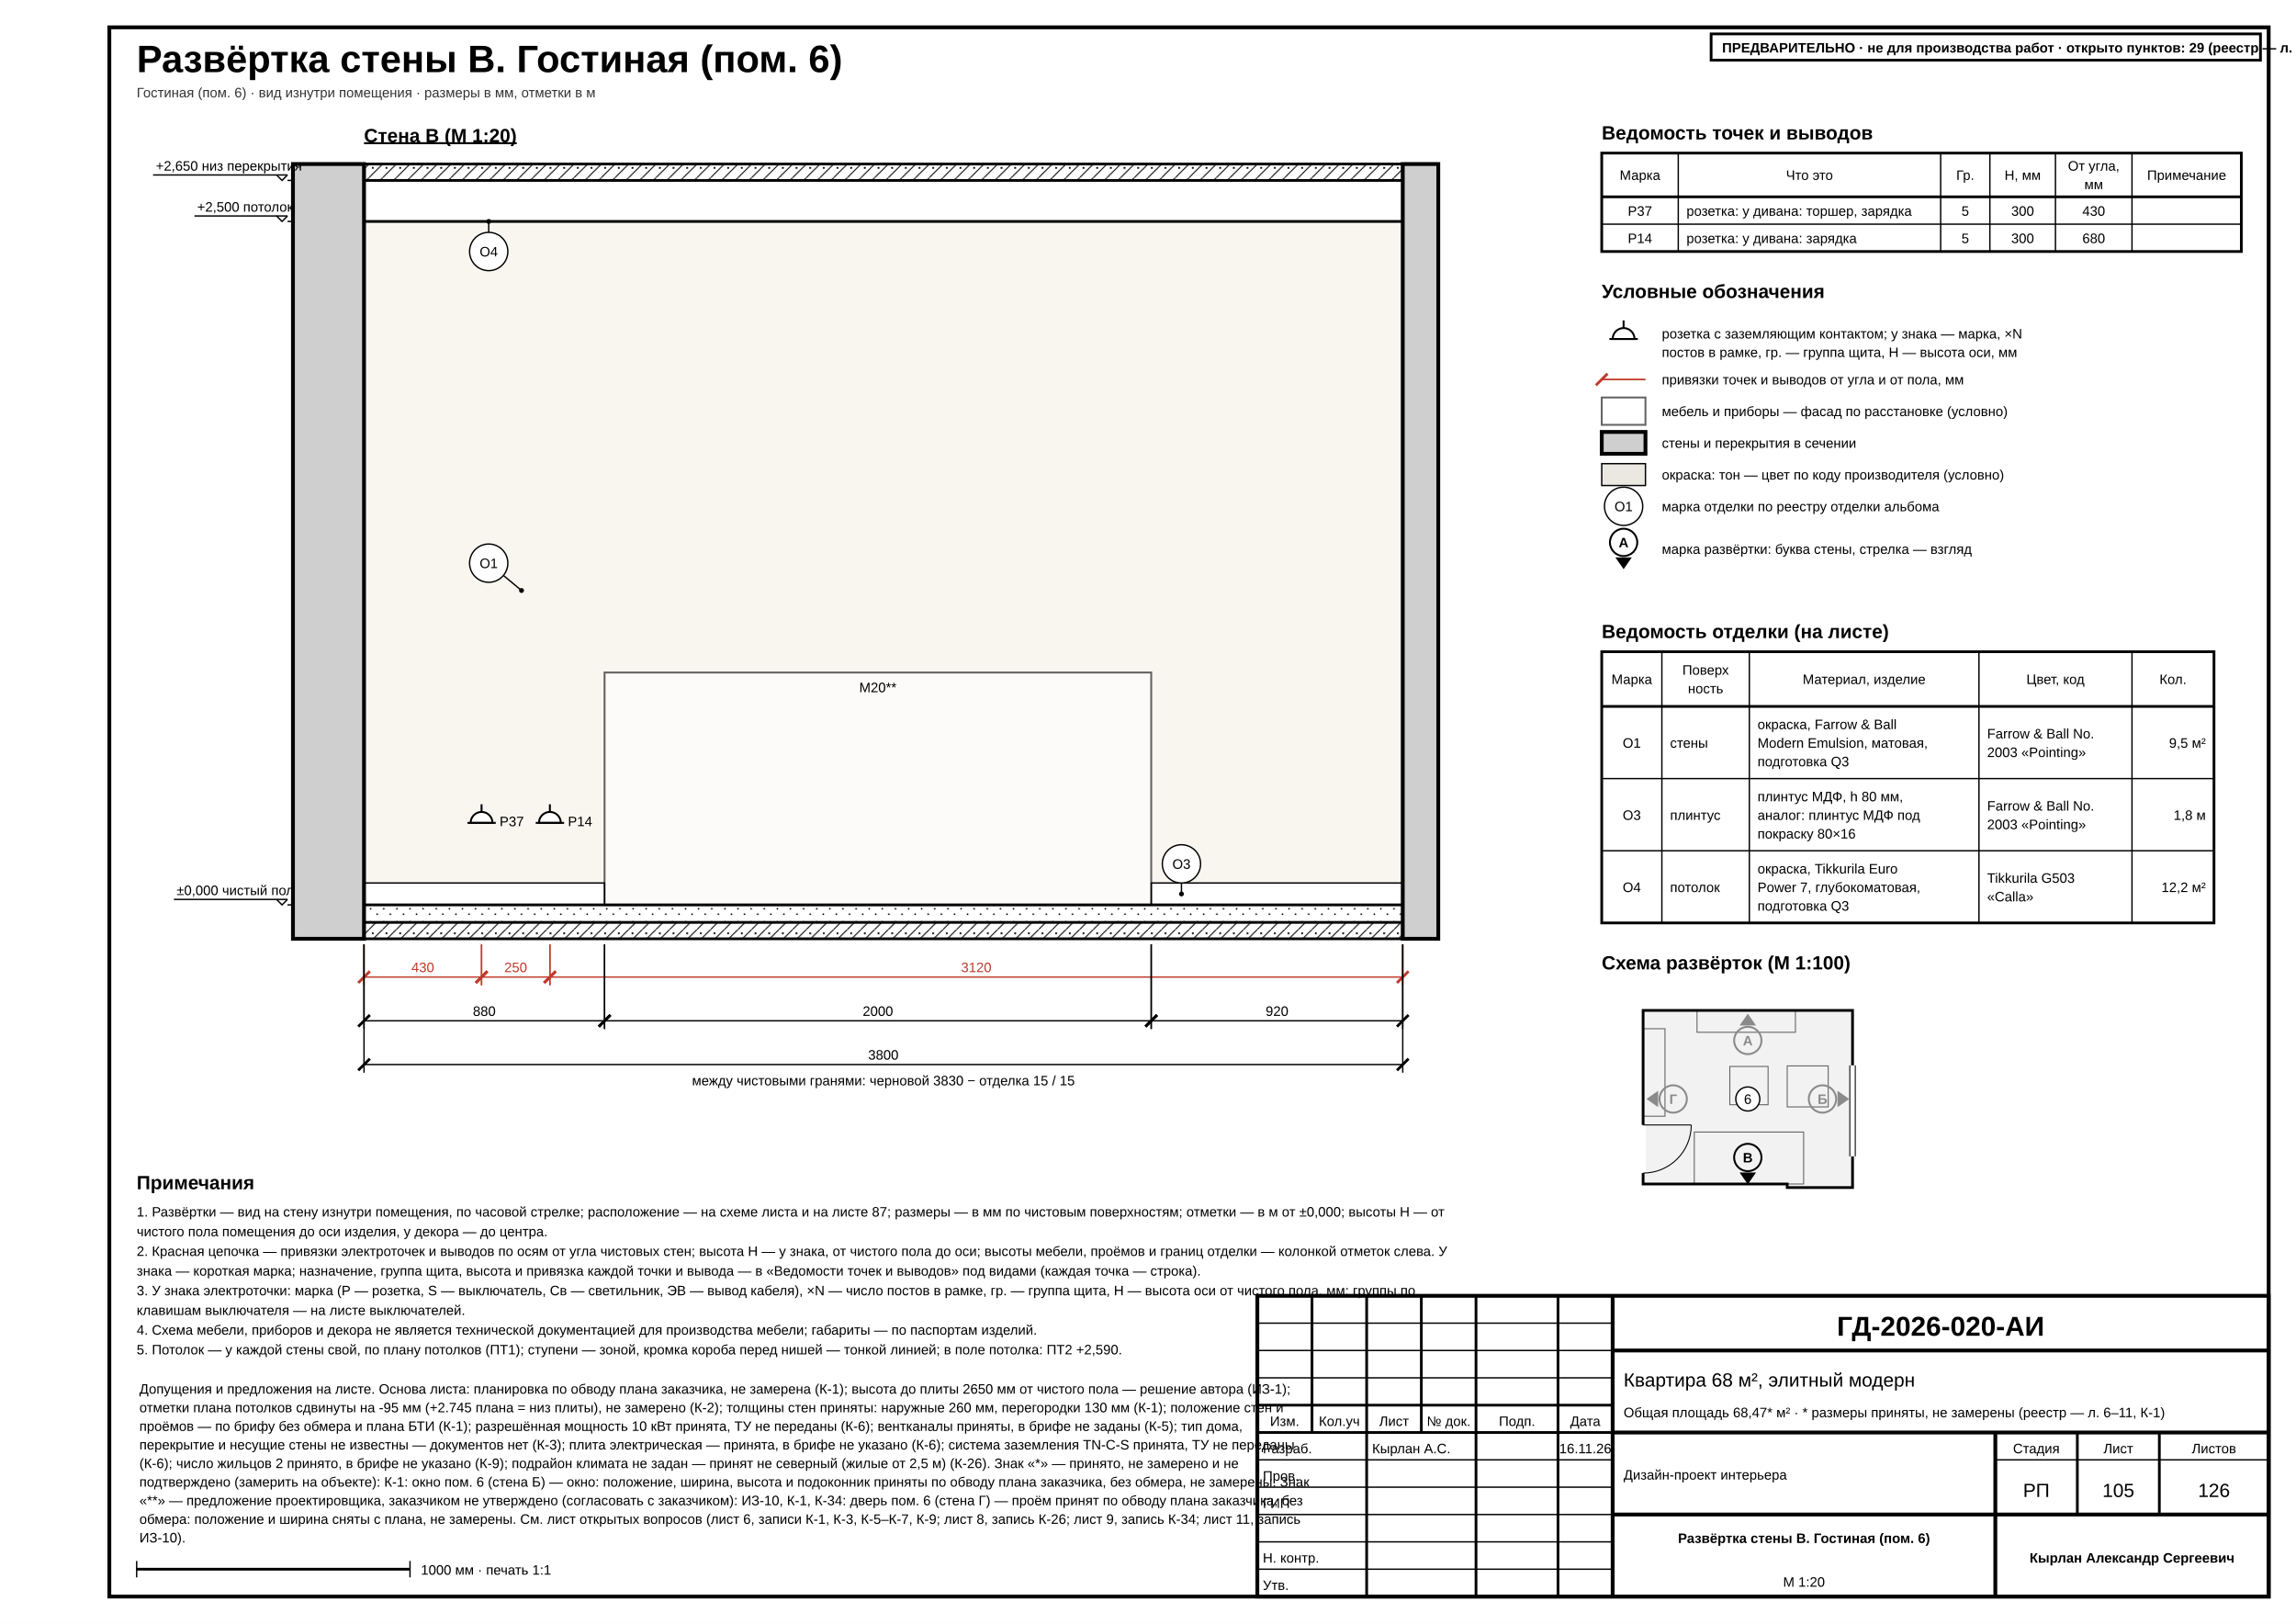
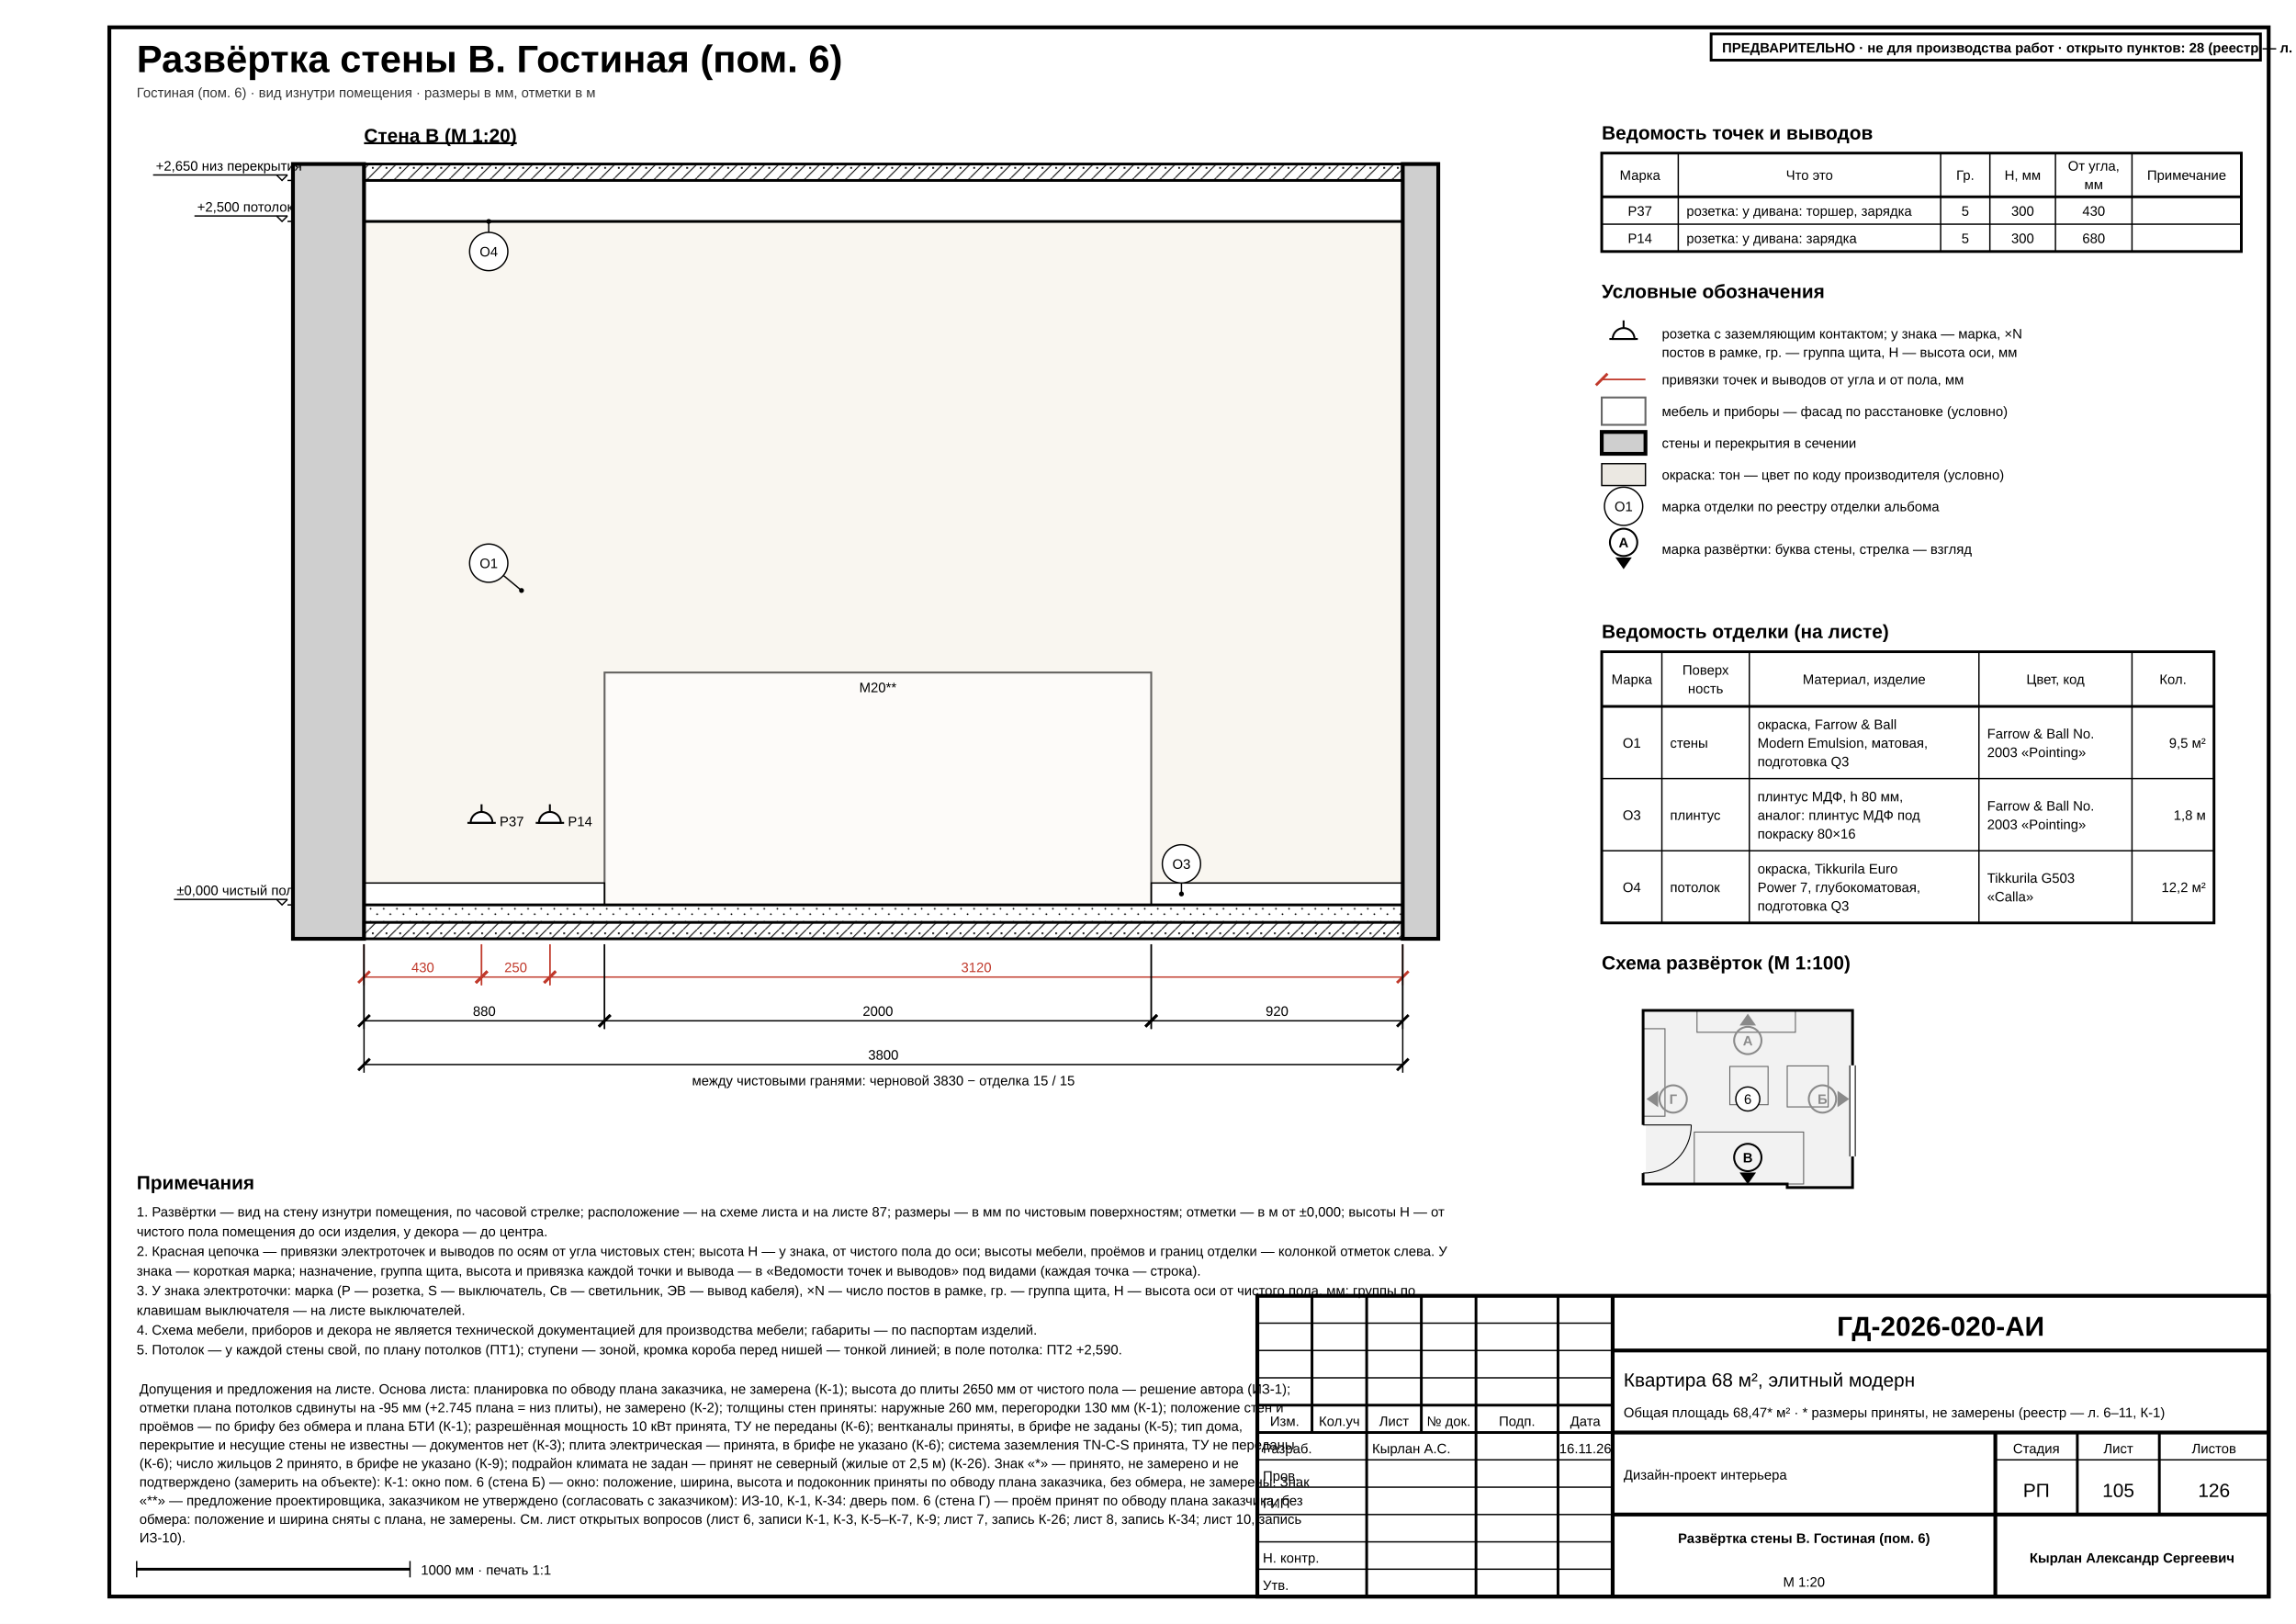
<svg xmlns="http://www.w3.org/2000/svg" width="420mm" height="297mm" viewBox="0 0 420 297" font-family="'GOST type A','ISOCPEUR','Arial Narrow',Arial,sans-serif" data-title="Развёртка стены В. Гостиная (пом. 6)" data-sheet="elevation" data-scale="1:20">
  <rect width="420" height="297" fill="#fff" />
  <rect x="20" y="5" width="395" height="287" fill="none" stroke="#000" stroke-width="0.7" />
  <g data-el="sheet-title">
    <text x="25" y="13.2" font-size="7" font-weight="700" fill="#000">Развёртка стены В. Гостиная (пом. 6)</text>
  </g>
  <text x="25" y="17.8" font-size="2.5" fill="#333">Гостиная (пом. 6) · вид изнутри помещения · размеры в мм, отметки в м</text>
  <defs>
    <pattern id="h-concrete" patternUnits="userSpaceOnUse" width="2.5" height="2.5">
      <line x1="0" y1="2.5" x2="2.5" y2="0" stroke="#000" stroke-width="0.18" />
      <circle cx="0.7" cy="0.7" r="0.18" fill="#000" />
    </pattern>
    <pattern id="h-screed" patternUnits="userSpaceOnUse" width="2.4" height="2.4">
      <circle cx="0.6" cy="0.6" r="0.16" fill="#000" />
      <circle cx="1.8" cy="1.6" r="0.16" fill="#000" />
    </pattern>
  </defs>
  <g data-el="view" data-scale="1:20" data-wall="C" data-mode="layer">
    <text x="66.59" y="26" font-size="3.5" font-weight="700" text-decoration="underline" fill="#000">Стена В (М 1:20)</text>
    <g data-el="finish-zones">
      <clipPath id="ez-r6C7065">
        <rect x="66.59" y="40.5" width="190" height="125" />
      </clipPath>
      <g clip-path="url(#ez-r6C7065)">
        <rect x="66.59" y="40.5" width="190" height="125" fill="#F3EFE3" fill-opacity="0.55" stroke="none" />
        <rect x="66.59" y="161.5" width="44" height="4" fill="#fff" stroke="#000" stroke-width="0.25" />
        <rect x="210.59" y="161.5" width="46" height="4" fill="#fff" stroke="#000" stroke-width="0.25" />
      </g>
    </g>
    <g data-el="openings" />
    <g data-el="furniture" opacity="0.6">
      <rect x="110.59" y="123" width="100" height="42.5" fill="#fff" stroke="#000" stroke-width="0.35" />
    </g>
    <text x="160.59" y="126.6" font-size="2.5" text-anchor="middle" fill="#000" textLength="4.75" lengthAdjust="spacingAndGlyphs">М20**</text>
    <g data-el="walls">
      <rect x="53.59" y="30" width="13" height="141.7" fill="#cfcfcf" stroke="#000" stroke-width="0.7" />
      <rect x="256.6" y="30" width="6.5" height="141.7" fill="#cfcfcf" stroke="#000" stroke-width="0.7" />
      <rect x="66.59" y="30" width="190" height="3" fill="url(#h-concrete)" stroke="#000" stroke-width="0.5" />
      <rect x="66.59" y="168.7" width="190" height="3" fill="url(#h-concrete)" stroke="#000" stroke-width="0.5" />
      <rect x="66.59" y="165.5" width="190" height="3.2" fill="url(#h-screed)" stroke="#000" stroke-width="0.25" />
      <line x1="66.59" y1="165.5" x2="256.6" y2="165.5" stroke="#000" stroke-width="0.5" />
    </g>
    <g data-el="ceiling">
      <line x1="66.59" y1="40.5" x2="256.6" y2="40.5" stroke="#000" stroke-width="0.5" />
    </g>
    <g data-el="el-points" />
    <g data-el="el-labels">
      <g data-el="el-point" data-kind="socket" data-id="Р14" data-x="100.59" data-y="150.5" data-h="300">
        <path d="M 98.59 150.5 A 2 2 0 0 1 102.59 150.5 Z" fill="#fff" stroke="#000" stroke-width="0.35" />
        <line x1="98" y1="150.5" x2="103.19" y2="150.5" stroke="#000" stroke-width="0.35" />
        <line x1="100.59" y1="148.5" x2="100.59" y2="147.1" stroke="#000" stroke-width="0.35" />
      </g>
      <g data-el="mark">
        <text x="103.89" y="151.1" font-size="2.5" fill="#000">Р14</text>
      </g>
      <g data-el="el-point" data-kind="socket" data-id="Р37" data-x="88.09" data-y="150.5" data-h="300">
        <path d="M 86.09 150.5 A 2 2 0 0 1 90.09 150.5 Z" fill="#fff" stroke="#000" stroke-width="0.35" />
        <line x1="85.5" y1="150.5" x2="90.69" y2="150.5" stroke="#000" stroke-width="0.35" />
        <line x1="88.09" y1="148.5" x2="88.09" y2="147.1" stroke="#000" stroke-width="0.35" />
      </g>
      <g data-el="mark">
        <text x="91.39" y="151.1" font-size="2.5" fill="#000">Р37</text>
      </g>
    </g>
    <g data-el="finish-marks">
      <g data-el="finish-mark" data-len="4.3">
        <line x1="92.08" y1="105.24" x2="95.4" y2="108" stroke="#000" stroke-width="0.25" />
        <circle cx="95.4" cy="108" r="0.45" fill="#000" />
        <circle cx="89.4" cy="103" r="3.5" fill="#fff" stroke="#000" stroke-width="0.25" />
        <text x="89.4" y="103.9" font-size="2.5" text-anchor="middle" fill="#000">О1</text>
      </g>
      <g data-el="finish-mark" data-len="2.0">
        <line x1="216.12" y1="161.5" x2="216.12" y2="163.5" stroke="#000" stroke-width="0.25" />
        <circle cx="216.12" cy="163.5" r="0.45" fill="#000" />
        <circle cx="216.12" cy="158" r="3.5" fill="#fff" stroke="#000" stroke-width="0.25" />
        <text x="216.12" y="158.9" font-size="2.5" text-anchor="middle" fill="#000">О3</text>
      </g>
      <g data-el="finish-mark" data-len="2.0">
        <line x1="89.4" y1="42.5" x2="89.4" y2="40.5" stroke="#000" stroke-width="0.25" />
        <circle cx="89.4" cy="40.5" r="0.45" fill="#000" />
        <circle cx="89.4" cy="46" r="3.5" fill="#fff" stroke="#000" stroke-width="0.25" />
        <text x="89.4" y="46.9" font-size="2.5" text-anchor="middle" fill="#000">О4</text>
      </g>
    </g>
    <g data-el="levels">
      <line x1="52.59" y1="165.5" x2="53.59" y2="165.5" stroke="#000" stroke-width="0.25" />
      <g data-el="level" data-v="0">
        <path d="M 50.59 164.5 L 51.59 165.5 L 52.59 164.5" fill="none" stroke="#000" stroke-width="0.25" />
        <line x1="52.59" y1="164.5" x2="31.81" y2="164.5" stroke="#000" stroke-width="0.25" />
        <text x="32.31" y="163.7" font-size="2.5" fill="#000">±0,000 чистый пол</text>
      </g>
      <line x1="52.59" y1="40.5" x2="53.59" y2="40.5" stroke="#000" stroke-width="0.25" />
      <g data-el="level" data-v="2500">
        <path d="M 50.59 39.5 L 51.59 40.5 L 52.59 39.5" fill="none" stroke="#000" stroke-width="0.25" />
        <line x1="52.59" y1="39.5" x2="35.57" y2="39.5" stroke="#000" stroke-width="0.25" />
        <text x="36.07" y="38.7" font-size="2.5" fill="#000">+2,500 потолок</text>
      </g>
      <line x1="52.59" y1="33" x2="53.59" y2="33" stroke="#000" stroke-width="0.25" />
      <g data-el="level" data-v="2650">
        <path d="M 50.59 32 L 51.59 33 L 52.59 32" fill="none" stroke="#000" stroke-width="0.25" />
        <line x1="52.59" y1="32" x2="28" y2="32" stroke="#000" stroke-width="0.25" />
        <text x="28.5" y="31.2" font-size="2.5" fill="#000">+2,650 низ перекрытия</text>
      </g>
    </g>
    <g data-el="dims">
      <g data-el="wall-length" data-fin="3800" data-rough="3830" data-l="15" data-r="15" data-room="6" data-wall="C" data-lw="B" data-rw="D" data-cl="6225" data-cr="6225">
        <text x="161.6" y="198.5" font-size="2.5" text-anchor="middle" fill="#000">между чистовыми гранями: черновой 3830 − отделка 15 / 15</text>
      </g>
      <g data-a="r6C7065u0" data-b="r6C7065u430" data-dir="h">
        <line x1="66.59" y1="172.7" x2="66.59" y2="180.2" stroke="#c0392b" stroke-width="0.25" />
        <line x1="88.09" y1="172.7" x2="88.09" y2="180.2" stroke="#c0392b" stroke-width="0.25" />
        <line x1="66.59" y1="178.7" x2="88.09" y2="178.7" stroke="#c0392b" stroke-width="0.25" />
        <line x1="65.53" y1="179.76" x2="67.66" y2="177.64" stroke="#c0392b" stroke-width="0.5" />
        <line x1="87.03" y1="179.76" x2="89.16" y2="177.64" stroke="#c0392b" stroke-width="0.5" />
        <text x="77.34" y="177.8" font-size="2.5" text-anchor="middle" fill="#c0392b">430</text>
      </g>
      <g data-a="r6C7065u430" data-b="r6C7065u680" data-dir="h">
        <line x1="88.09" y1="172.7" x2="88.09" y2="180.2" stroke="#c0392b" stroke-width="0.25" />
        <line x1="100.59" y1="172.7" x2="100.59" y2="180.2" stroke="#c0392b" stroke-width="0.25" />
        <line x1="88.09" y1="178.7" x2="100.59" y2="178.7" stroke="#c0392b" stroke-width="0.25" />
        <line x1="87.03" y1="179.76" x2="89.16" y2="177.64" stroke="#c0392b" stroke-width="0.5" />
        <line x1="99.53" y1="179.76" x2="101.66" y2="177.64" stroke="#c0392b" stroke-width="0.5" />
        <text x="94.34" y="177.8" font-size="2.5" text-anchor="middle" fill="#c0392b">250</text>
      </g>
      <g data-a="r6C7065u680" data-b="r6C7065u3800" data-dir="h">
        <line x1="100.59" y1="172.7" x2="100.59" y2="180.2" stroke="#c0392b" stroke-width="0.25" />
        <line x1="256.6" y1="172.7" x2="256.6" y2="180.2" stroke="#c0392b" stroke-width="0.25" />
        <line x1="100.59" y1="178.7" x2="256.6" y2="178.7" stroke="#c0392b" stroke-width="0.25" />
        <line x1="99.53" y1="179.76" x2="101.66" y2="177.64" stroke="#c0392b" stroke-width="0.5" />
        <line x1="255.54" y1="179.76" x2="257.66" y2="177.64" stroke="#c0392b" stroke-width="0.5" />
        <text x="178.59" y="177.8" font-size="2.5" text-anchor="middle" fill="#c0392b">3120</text>
      </g>
      <g data-a="r6C7065u0" data-b="r6C7065u880" data-dir="h">
        <line x1="66.59" y1="172.7" x2="66.59" y2="188.2" stroke="#000" stroke-width="0.25" />
        <line x1="110.59" y1="172.7" x2="110.59" y2="188.2" stroke="#000" stroke-width="0.25" />
        <line x1="66.59" y1="186.7" x2="110.59" y2="186.7" stroke="#000" stroke-width="0.25" />
        <line x1="65.53" y1="187.76" x2="67.66" y2="185.64" stroke="#000" stroke-width="0.5" />
        <line x1="109.53" y1="187.76" x2="111.66" y2="185.64" stroke="#000" stroke-width="0.5" />
        <text x="88.59" y="185.8" font-size="2.5" text-anchor="middle" fill="#000">880</text>
      </g>
      <g data-a="r6C7065u880" data-b="r6C7065u2880" data-dir="h">
        <line x1="110.59" y1="172.7" x2="110.59" y2="188.2" stroke="#000" stroke-width="0.25" />
        <line x1="210.59" y1="172.7" x2="210.59" y2="188.2" stroke="#000" stroke-width="0.25" />
        <line x1="110.59" y1="186.7" x2="210.59" y2="186.7" stroke="#000" stroke-width="0.25" />
        <line x1="109.53" y1="187.76" x2="111.66" y2="185.64" stroke="#000" stroke-width="0.5" />
        <line x1="209.53" y1="187.76" x2="211.66" y2="185.64" stroke="#000" stroke-width="0.5" />
        <text x="160.59" y="185.8" font-size="2.5" text-anchor="middle" fill="#000">2000</text>
      </g>
      <g data-a="r6C7065u2880" data-b="r6C7065u3800" data-dir="h">
        <line x1="210.59" y1="172.7" x2="210.59" y2="188.2" stroke="#000" stroke-width="0.25" />
        <line x1="256.6" y1="172.7" x2="256.6" y2="188.2" stroke="#000" stroke-width="0.25" />
        <line x1="210.59" y1="186.7" x2="256.6" y2="186.7" stroke="#000" stroke-width="0.25" />
        <line x1="209.53" y1="187.76" x2="211.66" y2="185.64" stroke="#000" stroke-width="0.5" />
        <line x1="255.54" y1="187.76" x2="257.66" y2="185.64" stroke="#000" stroke-width="0.5" />
        <text x="233.6" y="185.8" font-size="2.5" text-anchor="middle" fill="#000">920</text>
      </g>
      <g data-a="r6C7065u0" data-b="r6C7065u3800" data-dir="h" data-control="1" data-total="1">
        <line x1="66.59" y1="172.7" x2="66.59" y2="196.2" stroke="#000" stroke-width="0.25" />
        <line x1="256.6" y1="172.7" x2="256.6" y2="196.2" stroke="#000" stroke-width="0.25" />
        <line x1="66.59" y1="194.7" x2="256.6" y2="194.7" stroke="#000" stroke-width="0.25" />
        <line x1="65.53" y1="195.76" x2="67.66" y2="193.64" stroke="#000" stroke-width="0.5" />
        <line x1="255.54" y1="195.76" x2="257.66" y2="193.64" stroke="#000" stroke-width="0.5" />
        <text x="161.59" y="193.8" font-size="2.5" text-anchor="middle" fill="#000">3800</text>
      </g>
    </g>
  </g>
  <g data-el="anchor-table">
    <text x="293" y="25.5" font-size="3.5" font-weight="700" fill="#000">Ведомость точек и выводов</text>
    <rect x="293" y="28" width="117" height="18" fill="none" stroke="#000" stroke-width="0.5" />
    <line x1="293" y1="36" x2="410" y2="36" stroke="#000" stroke-width="0.5" />
    <text x="300" y="32.9" font-size="2.5" text-anchor="middle" fill="#000">Марка</text>
    <line x1="307" y1="28" x2="307" y2="46" stroke="#000" stroke-width="0.25" />
    <text x="331" y="32.9" font-size="2.5" text-anchor="middle" fill="#000">Что это</text>
    <line x1="355" y1="28" x2="355" y2="46" stroke="#000" stroke-width="0.25" />
    <text x="359.5" y="32.9" font-size="2.5" text-anchor="middle" fill="#000">Гр.</text>
    <line x1="364" y1="28" x2="364" y2="46" stroke="#000" stroke-width="0.25" />
    <text x="370" y="32.9" font-size="2.5" text-anchor="middle" fill="#000">Н, мм</text>
    <line x1="376" y1="28" x2="376" y2="46" stroke="#000" stroke-width="0.25" />
    <text x="383" y="31.2" font-size="2.5" text-anchor="middle" fill="#000">От угла,</text>
    <text x="383" y="34.6" font-size="2.5" text-anchor="middle" fill="#000">мм</text>
    <line x1="390" y1="28" x2="390" y2="46" stroke="#000" stroke-width="0.25" />
    <text x="400" y="32.9" font-size="2.5" text-anchor="middle" fill="#000">Примечание</text>
    <g data-el="anchor-row" data-kind="el" data-mark="Р37" data-wall="В" data-u="430" data-h="300">
      <text x="300" y="39.45" font-size="2.5" text-anchor="middle" data-fit="11" fill="#000">Р37</text>
      <text x="308.5" y="39.45" font-size="2.5" data-fit="45" fill="#000">розетка: у дивана: торшер, зарядка</text>
      <text x="359.5" y="39.45" font-size="2.5" text-anchor="middle" data-fit="6" fill="#000">5</text>
      <text x="370" y="39.45" font-size="2.5" text-anchor="middle" data-fit="9" fill="#000">300</text>
      <text x="383" y="39.45" font-size="2.5" text-anchor="middle" data-fit="11" fill="#000">430</text>
      <text x="391.5" y="39.45" font-size="2.5" data-fit="17" fill="#000" />
    </g>
    <line x1="293" y1="41" x2="410" y2="41" stroke="#000" stroke-width="0.25" />
    <g data-el="anchor-row" data-kind="el" data-mark="Р14" data-wall="В" data-u="680" data-h="300">
      <text x="300" y="44.45" font-size="2.5" text-anchor="middle" data-fit="11" fill="#000">Р14</text>
      <text x="308.5" y="44.45" font-size="2.5" data-fit="45" fill="#000">розетка: у дивана: зарядка</text>
      <text x="359.5" y="44.45" font-size="2.5" text-anchor="middle" data-fit="6" fill="#000">5</text>
      <text x="370" y="44.45" font-size="2.5" text-anchor="middle" data-fit="9" fill="#000">300</text>
      <text x="383" y="44.45" font-size="2.5" text-anchor="middle" data-fit="11" fill="#000">680</text>
      <text x="391.5" y="44.45" font-size="2.5" data-fit="17" fill="#000" />
    </g>
  </g>
  <g data-el="legend">
    <text x="293" y="54.5" font-size="3.5" font-weight="700" fill="#000">Условные обозначения</text>
    <g>
      <path d="M 295 62 A 2 2 0 0 1 299 62 Z" fill="#fff" stroke="#000" stroke-width="0.35" />
      <line x1="294.4" y1="62" x2="299.6" y2="62" stroke="#000" stroke-width="0.35" />
      <line x1="297" y1="60" x2="297" y2="58.6" stroke="#000" stroke-width="0.35" />
    </g>
    <text x="304" y="61.9" font-size="2.5" fill="#000">розетка с заземляющим контактом; у знака — марка, ×N</text>
    <text x="304" y="65.3" font-size="2.5" fill="#000">постов в рамке, гр. — группа щита, Н — высота оси, мм</text>
    <g>
      <line x1="291.94" y1="70.46" x2="294.06" y2="68.34" stroke="#c0392b" stroke-width="0.5" />
      <rect x="293" y="69.25" width="8" height="0.3" fill="#c0392b" />
    </g>
    <text x="304" y="70.3" font-size="2.5" fill="#000">привязки точек и выводов от угла и от пола, мм</text>
    <g>
      <rect x="293" y="72.7" width="8" height="5" fill="#fff" stroke="#000" stroke-width="0.35" opacity="0.6" />
    </g>
    <text x="304" y="76.1" font-size="2.5" fill="#000">мебель и приборы — фасад по расстановке (условно)</text>
    <g>
      <rect x="293" y="79" width="8" height="4" fill="#cfcfcf" stroke="#000" stroke-width="0.7" />
    </g>
    <text x="304" y="81.9" font-size="2.5" fill="#000">стены и перекрытия в сечении</text>
    <g>
      <rect x="293" y="84.8" width="8" height="4" fill="#dbd5ca" fill-opacity="0.55" stroke="#000" stroke-width="0.25" />
    </g>
    <text x="304" y="87.7" font-size="2.5" fill="#000">окраска: тон — цвет по коду производителя (условно)</text>
    <g>
      <text x="297" y="93.5" font-size="2.5" text-anchor="middle" fill="#000">О1</text>
      <circle cx="297" cy="92.6" r="3.5" fill="none" stroke="#000" stroke-width="0.25" />
    </g>
    <text x="304" y="93.5" font-size="2.5" fill="#000">марка отделки по реестру отделки альбома</text>
    <g>
      <g data-wall="C">
        <text x="297" y="100.1" font-size="2.5" text-anchor="middle" font-weight="700" fill="#000">А</text>
        <path d="M 297 104.1 L 295.5 101.95 L 298.5 101.95 Z" fill="#000" />
        <circle cx="297" cy="99.2" r="2.5" fill="none" stroke="#000" stroke-width="0.35" />
      </g>
    </g>
    <text x="304" y="101.3" font-size="2.5" fill="#000">марка развёртки: буква стены, стрелка — взгляд</text>
  </g>
  <g data-el="finish-table">
    <text x="293" y="116.7" font-size="3.5" font-weight="700" fill="#000">Ведомость отделки (на листе)</text>
    <rect x="293" y="119.2" width="112" height="49.6" fill="none" stroke="#000" stroke-width="0.5" />
    <line x1="293" y1="129.2" x2="405" y2="129.2" stroke="#000" stroke-width="0.5" />
    <text x="298.5" y="125.1" font-size="2.5" text-anchor="middle" fill="#000">Марка</text>
    <line x1="304" y1="119.2" x2="304" y2="168.8" stroke="#000" stroke-width="0.25" />
    <text x="312" y="123.4" font-size="2.5" text-anchor="middle" fill="#000">Поверх</text>
    <text x="312" y="126.8" font-size="2.5" text-anchor="middle" fill="#000">ность</text>
    <line x1="320" y1="119.2" x2="320" y2="168.8" stroke="#000" stroke-width="0.25" />
    <text x="341" y="125.1" font-size="2.5" text-anchor="middle" fill="#000">Материал, изделие</text>
    <line x1="362" y1="119.2" x2="362" y2="168.8" stroke="#000" stroke-width="0.25" />
    <text x="376" y="125.1" font-size="2.5" text-anchor="middle" fill="#000">Цвет, код</text>
    <line x1="390" y1="119.2" x2="390" y2="168.8" stroke="#000" stroke-width="0.25" />
    <text x="397.5" y="125.1" font-size="2.5" text-anchor="middle" fill="#000">Кол.</text>
    <g>
      <text x="298.5" y="136.75" font-size="2.5" text-anchor="middle" fill="#000">О1</text>
      <text x="305.5" y="136.75" font-size="2.5" fill="#000">стены</text>
      <text x="321.5" y="133.35" font-size="2.5" fill="#000">окраска, Farrow &amp; Ball</text>
      <text x="321.5" y="136.75" font-size="2.5" fill="#000">Modern Emulsion, матовая,</text>
      <text x="321.5" y="140.15" font-size="2.5" fill="#000">подготовка Q3</text>
      <text x="363.5" y="135.05" font-size="2.5" fill="#000">Farrow &amp; Ball No.</text>
      <text x="363.5" y="138.45" font-size="2.5" fill="#000">2003 «Pointing»</text>
      <text x="403.5" y="136.75" font-size="2.5" text-anchor="end" fill="#000">9,5 м²</text>
    </g>
    <line x1="293" y1="142.4" x2="405" y2="142.4" stroke="#000" stroke-width="0.25" />
    <g>
      <text x="298.5" y="149.95" font-size="2.5" text-anchor="middle" fill="#000">О3</text>
      <text x="305.5" y="149.95" font-size="2.5" fill="#000">плинтус</text>
      <text x="321.5" y="146.55" font-size="2.5" fill="#000">плинтус МДФ, h 80 мм,</text>
      <text x="321.5" y="149.95" font-size="2.5" fill="#000">аналог: плинтус МДФ под</text>
      <text x="321.5" y="153.35" font-size="2.5" fill="#000">покраску 80×16</text>
      <text x="363.5" y="148.25" font-size="2.5" fill="#000">Farrow &amp; Ball No.</text>
      <text x="363.5" y="151.65" font-size="2.5" fill="#000">2003 «Pointing»</text>
      <text x="403.5" y="149.95" font-size="2.5" text-anchor="end" fill="#000">1,8 м</text>
    </g>
    <line x1="293" y1="155.6" x2="405" y2="155.6" stroke="#000" stroke-width="0.25" />
    <g>
      <text x="298.5" y="163.15" font-size="2.5" text-anchor="middle" fill="#000">О4</text>
      <text x="305.5" y="163.15" font-size="2.5" fill="#000">потолок</text>
      <text x="321.5" y="159.75" font-size="2.5" fill="#000">окраска, Tikkurila Euro</text>
      <text x="321.5" y="163.15" font-size="2.5" fill="#000">Power 7, глубокоматовая,</text>
      <text x="321.5" y="166.55" font-size="2.5" fill="#000">подготовка Q3</text>
      <text x="363.5" y="161.45" font-size="2.5" fill="#000">Tikkurila G503</text>
      <text x="363.5" y="164.85" font-size="2.5" fill="#000">«Calla»</text>
      <text x="403.5" y="163.15" font-size="2.5" text-anchor="end" fill="#000">12,2 м²</text>
    </g>
  </g>
  <g data-el="elev-key">
    <text x="293" y="177.3" font-size="3.5" font-weight="700" fill="#000">Схема развёрток (М 1:100)</text>
    <path d="M 300.57 184.8 L 338.88 184.8 L 338.88 217.2 L 326.93 217.2 L 326.93 216.55 L 300.57 216.55 Z" fill="#f2f2f2" stroke="#000" stroke-width="0.5" />
    <g opacity="0.6">
      <rect x="310.43" y="184.8" width="18" height="4" fill="none" stroke="#000" stroke-width="0.18" />
      <rect x="309.93" y="207.05" width="20" height="9.5" fill="none" stroke="#000" stroke-width="0.18" />
      <rect x="300.57" y="188.15" width="4" height="16" fill="none" stroke="#000" stroke-width="0.18" />
      <rect x="316.43" y="195.05" width="7" height="7" fill="none" stroke="#000" stroke-width="0.18" />
      <rect x="326.93" y="194.95" width="7.5" height="7.5" fill="none" stroke="#000" stroke-width="0.18" />
    </g>
    <rect x="300.07" y="205.75" width="1" height="8.8" fill="#fff" stroke="none" />
    <line x1="300.57" y1="205.75" x2="309.38" y2="205.75" stroke="#000" stroke-width="0.18" />
    <path d="M 309.38 205.75 A 8.8 8.8 0 0 1 300.57 214.55" fill="none" stroke="#000" stroke-width="0.18" />
    <rect x="338.38" y="194.85" width="1" height="16.65" fill="#fff" stroke="none" />
    <line x1="338.38" y1="194.85" x2="338.38" y2="211.5" stroke="#000" stroke-width="0.18" />
    <line x1="339.38" y1="194.85" x2="339.38" y2="211.5" stroke="#000" stroke-width="0.18" />
    <g data-el="elev-mark" data-wall="A">
      <text x="319.72" y="191.2" font-size="2.5" text-anchor="middle" font-weight="700" fill="#8a8a8a">А</text>
      <path d="M 319.72 185.4 L 321.22 187.55 L 318.22 187.55 Z" fill="#8a8a8a" />
      <circle cx="319.72" cy="190.3" r="2.5" fill="none" stroke="#8a8a8a" stroke-width="0.35" />
    </g>
    <g data-el="elev-mark" data-wall="B">
      <text x="333.38" y="201.9" font-size="2.5" text-anchor="middle" font-weight="700" fill="#8a8a8a">Б</text>
      <path d="M 338.27 201 L 336.13 202.5 L 336.13 199.5 Z" fill="#8a8a8a" />
      <circle cx="333.38" cy="201" r="2.5" fill="none" stroke="#8a8a8a" stroke-width="0.35" />
    </g>
    <g data-el="elev-mark" data-wall="C">
      <text x="319.72" y="212.6" font-size="2.5" text-anchor="middle" font-weight="700" fill="#000">В</text>
      <path d="M 319.72 216.6 L 318.22 214.45 L 321.22 214.45 Z" fill="#000" />
      <circle cx="319.72" cy="211.7" r="2.5" fill="none" stroke="#000" stroke-width="0.35" />
    </g>
    <g data-el="elev-mark" data-wall="D">
      <text x="306.07" y="201.9" font-size="2.5" text-anchor="middle" font-weight="700" fill="#8a8a8a">Г</text>
      <path d="M 301.18 201 L 303.32 199.5 L 303.32 202.5 Z" fill="#8a8a8a" />
      <circle cx="306.07" cy="201" r="2.5" fill="none" stroke="#8a8a8a" stroke-width="0.35" />
    </g>
    <g data-el="room-mark">
      <circle cx="319.72" cy="201" r="2.2" fill="#fff" stroke="#000" stroke-width="0.25" />
      <text x="319.72" y="201.9" font-size="2.5" text-anchor="middle" fill="#000">6</text>
    </g>
  </g>
  <g data-el="ref-back" data-target="87" />
  <g data-el="notes">
    <text x="25" y="217.5" font-size="3.5" font-weight="700" fill="#000">Примечания</text>
    <text x="25" y="222.5" font-size="2.5" fill="#000">1. Развёртки — вид на стену изнутри помещения, по часовой стрелке; расположение — на схеме листа и на листе 87; размеры — в мм по чистовым поверхностям; отметки — в м от ±0,000; высоты Н — от</text>
    <text x="25" y="226.1" font-size="2.5" fill="#000">чистого пола помещения до оси изделия, у декора — до центра.</text>
    <text x="25" y="229.7" font-size="2.5" fill="#000">2. Красная цепочка — привязки электроточек и выводов по осям от угла чистовых стен; высота Н — у знака, от чистого пола до оси; высоты мебели, проёмов и границ отделки — колонкой отметок слева. У</text>
    <text x="25" y="233.3" font-size="2.5" fill="#000">знака — короткая марка; назначение, группа щита, высота и привязка каждой точки и вывода — в «Ведомости точек и выводов» под видами (каждая точка — строка).</text>
    <text x="25" y="236.9" font-size="2.5" fill="#000">3. У знака электроточки: марка (Р — розетка, S — выключатель, Св — светильник, ЭВ — вывод кабеля), ×N — число постов в рамке, гр. — группа щита, Н — высота оси от чистого пола, мм; группы по</text>
    <text x="25" y="240.5" font-size="2.5" fill="#000">клавишам выключателя — на листе выключателей.</text>
    <text x="25" y="244.1" font-size="2.5" fill="#000">4. Схема мебели, приборов и декора не является технической документацией для производства мебели; габариты — по паспортам изделий.</text>
    <text x="25" y="247.7" font-size="2.5" fill="#000">5. Потолок — у каждой стены свой, по плану потолков (ПТ1); ступени — зоной, кромка короба перед нишей — тонкой линией; в поле потолка: ПТ2 +2,590.</text>
  </g>
  <g data-el="scale-bar">
    <line x1="25" y1="287" x2="75" y2="287" stroke="#000" stroke-width="0.5" />
    <line x1="25" y1="285.5" x2="25" y2="288.5" stroke="#000" stroke-width="0.25" />
    <line x1="75" y1="285.5" x2="75" y2="288.5" stroke="#000" stroke-width="0.25" />
    <text x="77" y="288" font-size="2.5" fill="#000">1000 мм · печать 1:1</text>
  </g>
  <g data-el="assumed-notes" data-flags="furniture:М20|window:r6:0|door:r6:0" data-ids="ИЗ-10 К-1 К-2 К-3 К-5 К-6 К-7 К-9 К-26 К-34" data-level="1">
    <text x="25.5" y="254.9" font-size="2.5" fill="#000">Допущения и предложения на листе. Основа листа: планировка по обводу плана заказчика, не замерена (К-1); высота до плиты 2650 мм от чистого пола — решение автора (ИЗ-1);</text>
    <text x="25.5" y="258.3" font-size="2.5" fill="#000">отметки плана потолков сдвинуты на -95 мм (+2.745 плана = низ плиты), не замерено (К-2); толщины стен приняты: наружные 260 мм, перегородки 130 мм (К-1); положение стен и</text>
    <text x="25.5" y="261.7" font-size="2.5" fill="#000">проёмов — по брифу без обмера и плана БТИ (К-1); разрешённая мощность 10 кВт принята, ТУ не переданы (К-6); вентканалы приняты, в брифе не заданы (К-5); тип дома,</text>
    <text x="25.5" y="265.1" font-size="2.5" fill="#000">перекрытие и несущие стены не известны — документов нет (К-3); плита электрическая — принята, в брифе не указано (К-6); система заземления TN-C-S принята, ТУ не переданы</text>
    <text x="25.5" y="268.5" font-size="2.5" fill="#000">(К-6); число жильцов 2 принято, в брифе не указано (К-9); подрайон климата не задан — принят не северный (жилые от 2,5 м) (К-26). Знак «*» — принято, не замерено и не</text>
    <text x="25.5" y="271.9" font-size="2.5" fill="#000">подтверждено (замерить на объекте): К-1: окно пом. 6 (стена Б) — окно: положение, ширина, высота и подоконник приняты по обводу плана заказчика, без обмера, не замерены. Знак</text>
    <text x="25.5" y="275.3" font-size="2.5" fill="#000">«**» — предложение проектировщика, заказчиком не утверждено (согласовать с заказчиком): ИЗ-10, К-1, К-34: дверь пом. 6 (стена Г) — проём принят по обводу плана заказчика, без</text>
-     <text x="25.5" y="278.7" font-size="2.5" fill="#000">обмера: положение и ширина сняты с плана, не замерены. См. лист открытых вопросов (лист 6, записи К-1, К-3, К-5–К-7, К-9; лист 8, запись К-26; лист 9, запись К-34; лист 11, запись</text>
+     <text x="25.5" y="278.7" font-size="2.5" fill="#000">обмера: положение и ширина сняты с плана, не замерены. См. лист открытых вопросов (лист 6, записи К-1, К-3, К-5–К-7, К-9; лист 7, запись К-26; лист 8, запись К-34; лист 10, запись</text>
    <text x="25.5" y="282.1" font-size="2.5" fill="#000">ИЗ-10).</text>
  </g>
  <g data-el="stamp">
    <rect x="230" y="237" width="185" height="55" fill="none" stroke="#000" stroke-width="0.7" />
    <line x1="230" y1="242" x2="295" y2="242" stroke="#000" stroke-width="0.25" />
    <line x1="230" y1="247" x2="295" y2="247" stroke="#000" stroke-width="0.25" />
    <line x1="230" y1="252" x2="295" y2="252" stroke="#000" stroke-width="0.25" />
    <line x1="230" y1="257" x2="295" y2="257" stroke="#000" stroke-width="0.5" />
    <line x1="230" y1="262" x2="295" y2="262" stroke="#000" stroke-width="0.5" />
    <line x1="230" y1="267" x2="295" y2="267" stroke="#000" stroke-width="0.25" />
    <line x1="230" y1="272" x2="295" y2="272" stroke="#000" stroke-width="0.25" />
    <line x1="230" y1="277" x2="295" y2="277" stroke="#000" stroke-width="0.25" />
    <line x1="230" y1="282" x2="295" y2="282" stroke="#000" stroke-width="0.25" />
    <line x1="230" y1="287" x2="295" y2="287" stroke="#000" stroke-width="0.25" />
    <line x1="240" y1="237" x2="240" y2="262" stroke="#000" stroke-width="0.5" />
    <line x1="250" y1="237" x2="250" y2="262" stroke="#000" stroke-width="0.5" />
    <line x1="260" y1="237" x2="260" y2="262" stroke="#000" stroke-width="0.5" />
    <line x1="270" y1="237" x2="270" y2="262" stroke="#000" stroke-width="0.5" />
    <line x1="285" y1="237" x2="285" y2="262" stroke="#000" stroke-width="0.5" />
    <line x1="250" y1="262" x2="250" y2="292" stroke="#000" stroke-width="0.5" />
    <line x1="270" y1="262" x2="270" y2="292" stroke="#000" stroke-width="0.5" />
    <line x1="285" y1="262" x2="285" y2="292" stroke="#000" stroke-width="0.5" />
    <line x1="295" y1="237" x2="295" y2="292" stroke="#000" stroke-width="0.7" />
    <text x="235" y="260.8" font-size="2.5" text-anchor="middle" data-fit="9" fill="#000">Изм.</text>
    <text x="245" y="260.8" font-size="2.5" text-anchor="middle" data-fit="9" fill="#000">Кол.уч</text>
    <text x="255" y="260.8" font-size="2.5" text-anchor="middle" data-fit="9" fill="#000">Лист</text>
    <text x="265" y="260.8" font-size="2.5" text-anchor="middle" data-fit="9" fill="#000">№ док.</text>
    <text x="277.5" y="260.8" font-size="2.5" text-anchor="middle" data-fit="14" fill="#000">Подп.</text>
    <text x="290" y="260.8" font-size="2.5" text-anchor="middle" data-fit="9" fill="#000">Дата</text>
    <text x="231" y="265.8" font-size="2.5" data-fit="18" fill="#000">Разраб.</text>
    <text x="251" y="265.8" font-size="2.5" data-fit="18" fill="#000">Кырлан А.С.</text>
    <text x="290" y="265.8" font-size="2.5" text-anchor="middle" textLength="7.98" lengthAdjust="spacingAndGlyphs" data-fit="8.6" fill="#000">16.11.26</text>
    <text x="231" y="270.8" font-size="2.5" data-fit="18" fill="#000">Пров.</text>
    <text x="231" y="275.8" font-size="2.5" data-fit="18" fill="#000">ГИП</text>
    <text x="231" y="285.8" font-size="2.5" data-fit="18" fill="#000">Н. контр.</text>
    <text x="231" y="290.8" font-size="2.5" data-fit="18" fill="#000">Утв.</text>
    <text x="355" y="244.3" font-size="5" text-anchor="middle" font-weight="700" data-fit="116" fill="#000">ГД-2026-020-АИ</text>
    <line x1="295" y1="247" x2="415" y2="247" stroke="#000" stroke-width="0.7" />
    <text x="297" y="253.6" font-size="3.5" data-fit="116" fill="#000">Квартира 68 м², элитный модерн</text>
    <text x="297" y="259.2" font-size="2.5" data-fit="116" fill="#000">Общая площадь 68,47* м² · * размеры приняты, не замерены (реестр — л. 6–11, К-1)</text>
    <line x1="295" y1="262" x2="415" y2="262" stroke="#000" stroke-width="0.7" />
    <text x="297" y="270.6" font-size="2.5" data-fit="66" fill="#000">Дизайн-проект интерьера</text>
    <line x1="365" y1="262" x2="365" y2="292" stroke="#000" stroke-width="0.7" />
    <line x1="365" y1="267" x2="415" y2="267" stroke="#000" stroke-width="0.25" />
    <line x1="380" y1="262" x2="380" y2="277" stroke="#000" stroke-width="0.5" />
    <line x1="395" y1="262" x2="395" y2="277" stroke="#000" stroke-width="0.5" />
    <text x="372.5" y="265.8" font-size="2.5" text-anchor="middle" data-fit="14" fill="#000">Стадия</text>
    <text x="387.5" y="265.8" font-size="2.5" text-anchor="middle" fill="#000">Лист</text>
    <text x="405" y="265.8" font-size="2.5" text-anchor="middle" fill="#000">Листов</text>
    <text x="372.5" y="273.8" font-size="3.5" text-anchor="middle" fill="#000">РП</text>
    <text x="387.5" y="273.8" font-size="3.5" text-anchor="middle" fill="#000">105</text>
    <text x="405" y="273.8" font-size="3.5" text-anchor="middle" fill="#000">126</text>
    <line x1="295" y1="277" x2="415" y2="277" stroke="#000" stroke-width="0.7" />
    <text x="330" y="282.2" font-size="2.5" text-anchor="middle" font-weight="700" data-fit="66" fill="#000">Развёртка стены В. Гостиная (пом. 6)</text>
    <text x="330" y="290.2" font-size="2.5" text-anchor="middle" fill="#000">М 1:20</text>
    <text x="390" y="285.8" font-size="2.5" text-anchor="middle" font-weight="700" data-fit="47" fill="#000">Кырлан Александр Сергеевич</text>
  </g>
-   <g data-el="release-mark" data-release="preliminary" data-open="29" data-positions="160" data-basis="11">
+   <g data-el="release-mark" data-release="preliminary" data-open="28" data-positions="158" data-basis="11">
    <rect x="313.01" y="6.2" width="100.49" height="4.8" fill="#fff" stroke="#000" stroke-width="0.5" />
-     <text x="315.01" y="9.6" font-size="2.5" font-weight="700" fill="#000">ПРЕДВАРИТЕЛЬНО · не для производства работ · открыто пунктов: 29 (реестр — л. 6–11)</text>
+     <text x="315.01" y="9.6" font-size="2.5" font-weight="700" fill="#000">ПРЕДВАРИТЕЛЬНО · не для производства работ · открыто пунктов: 28 (реестр — л. 6–11)</text>
  </g>
</svg>
